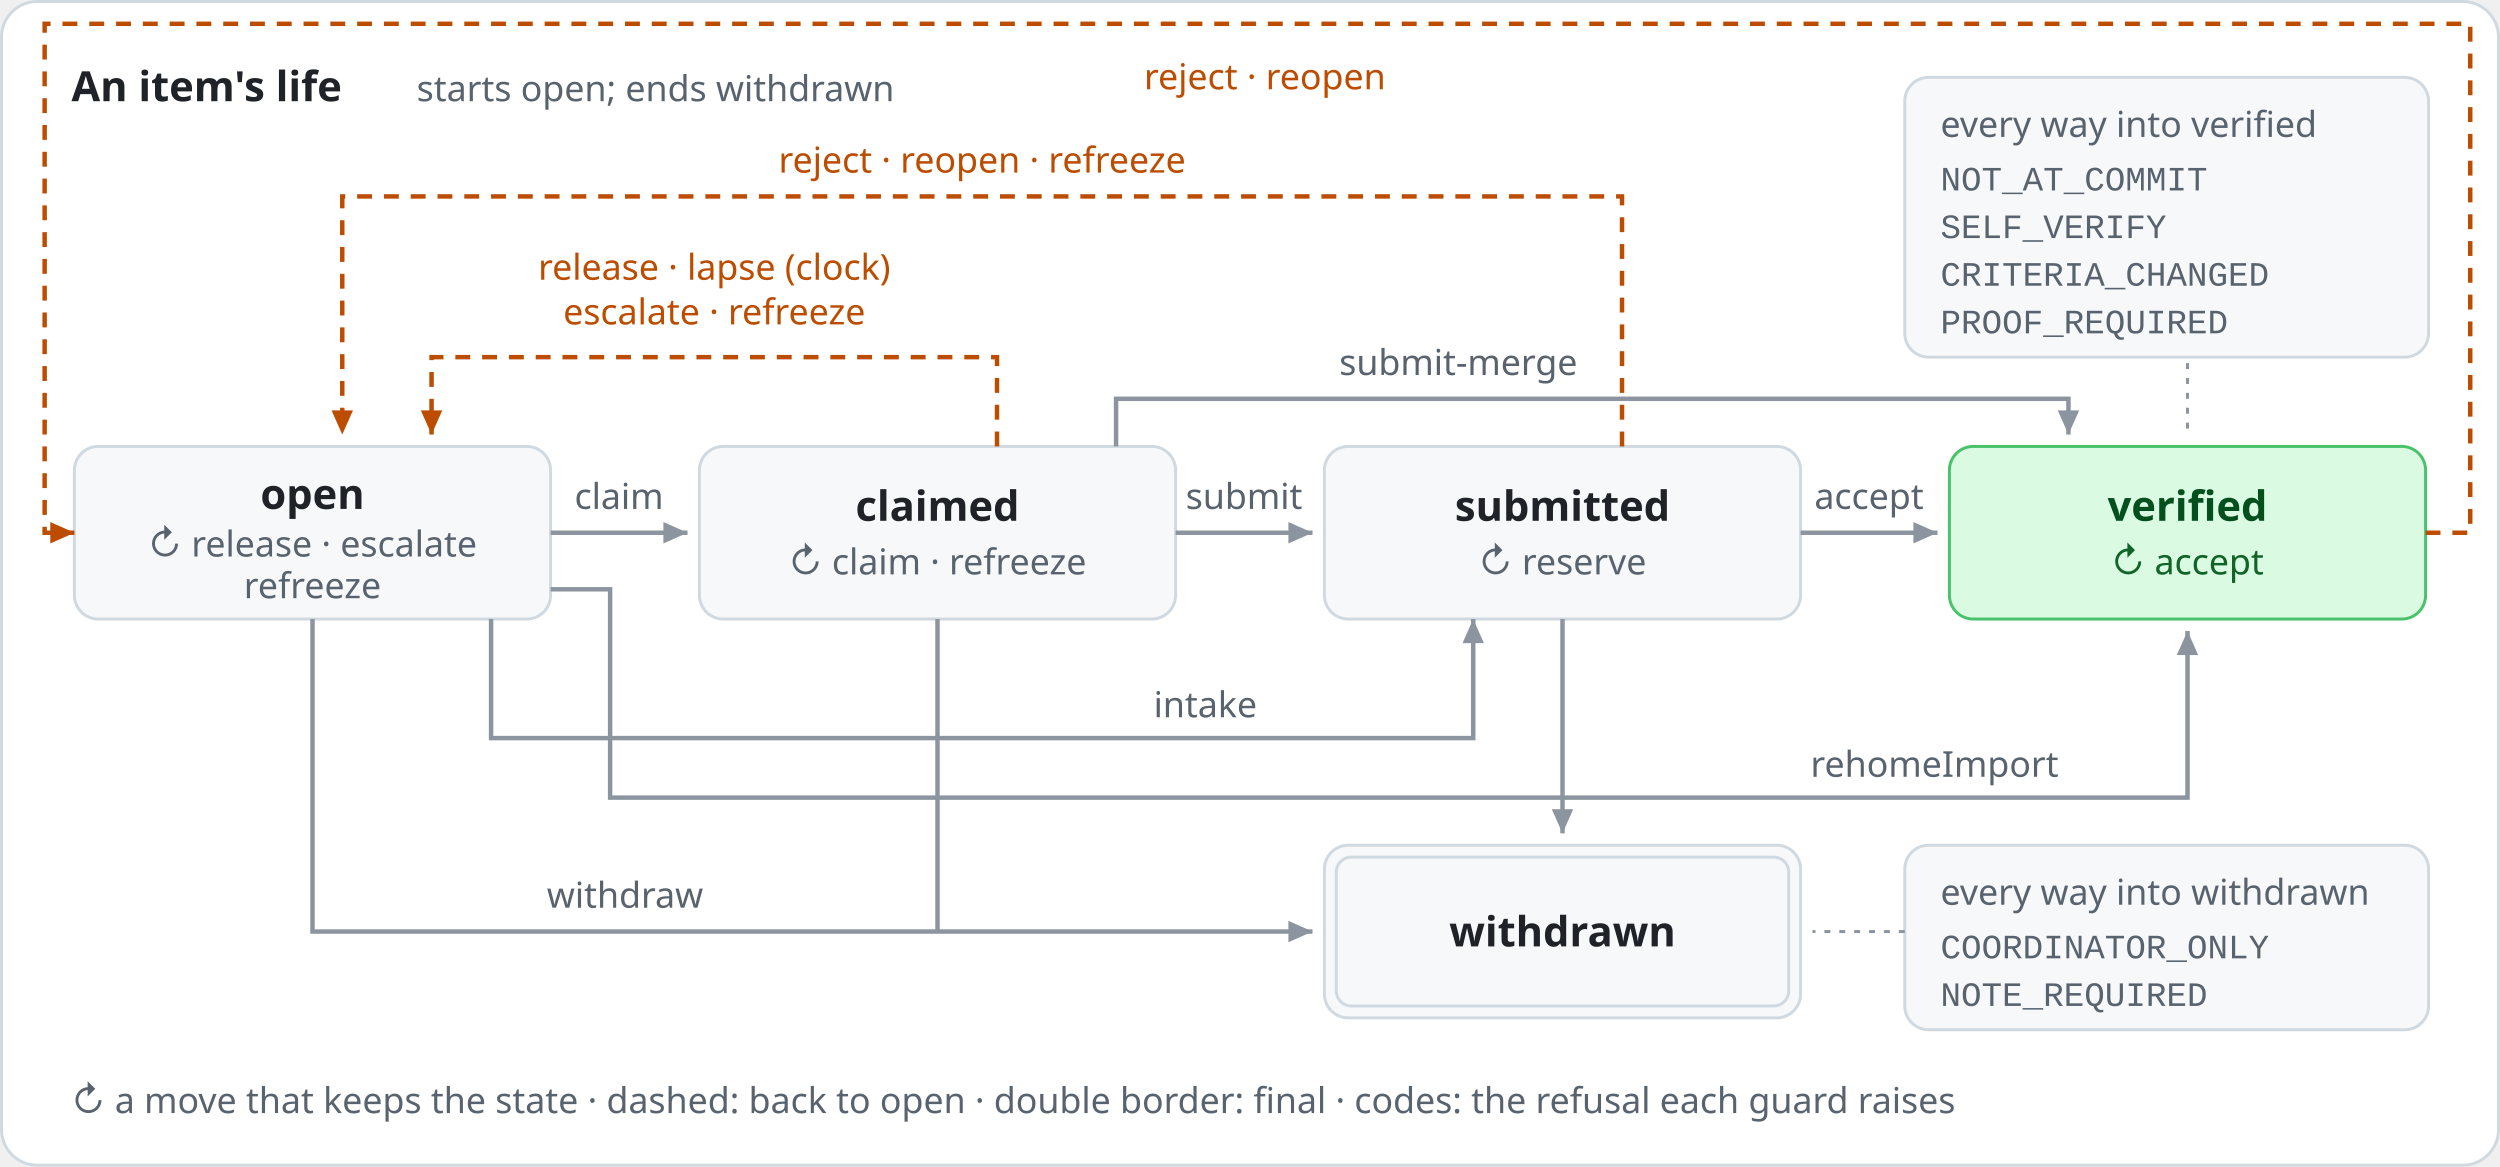
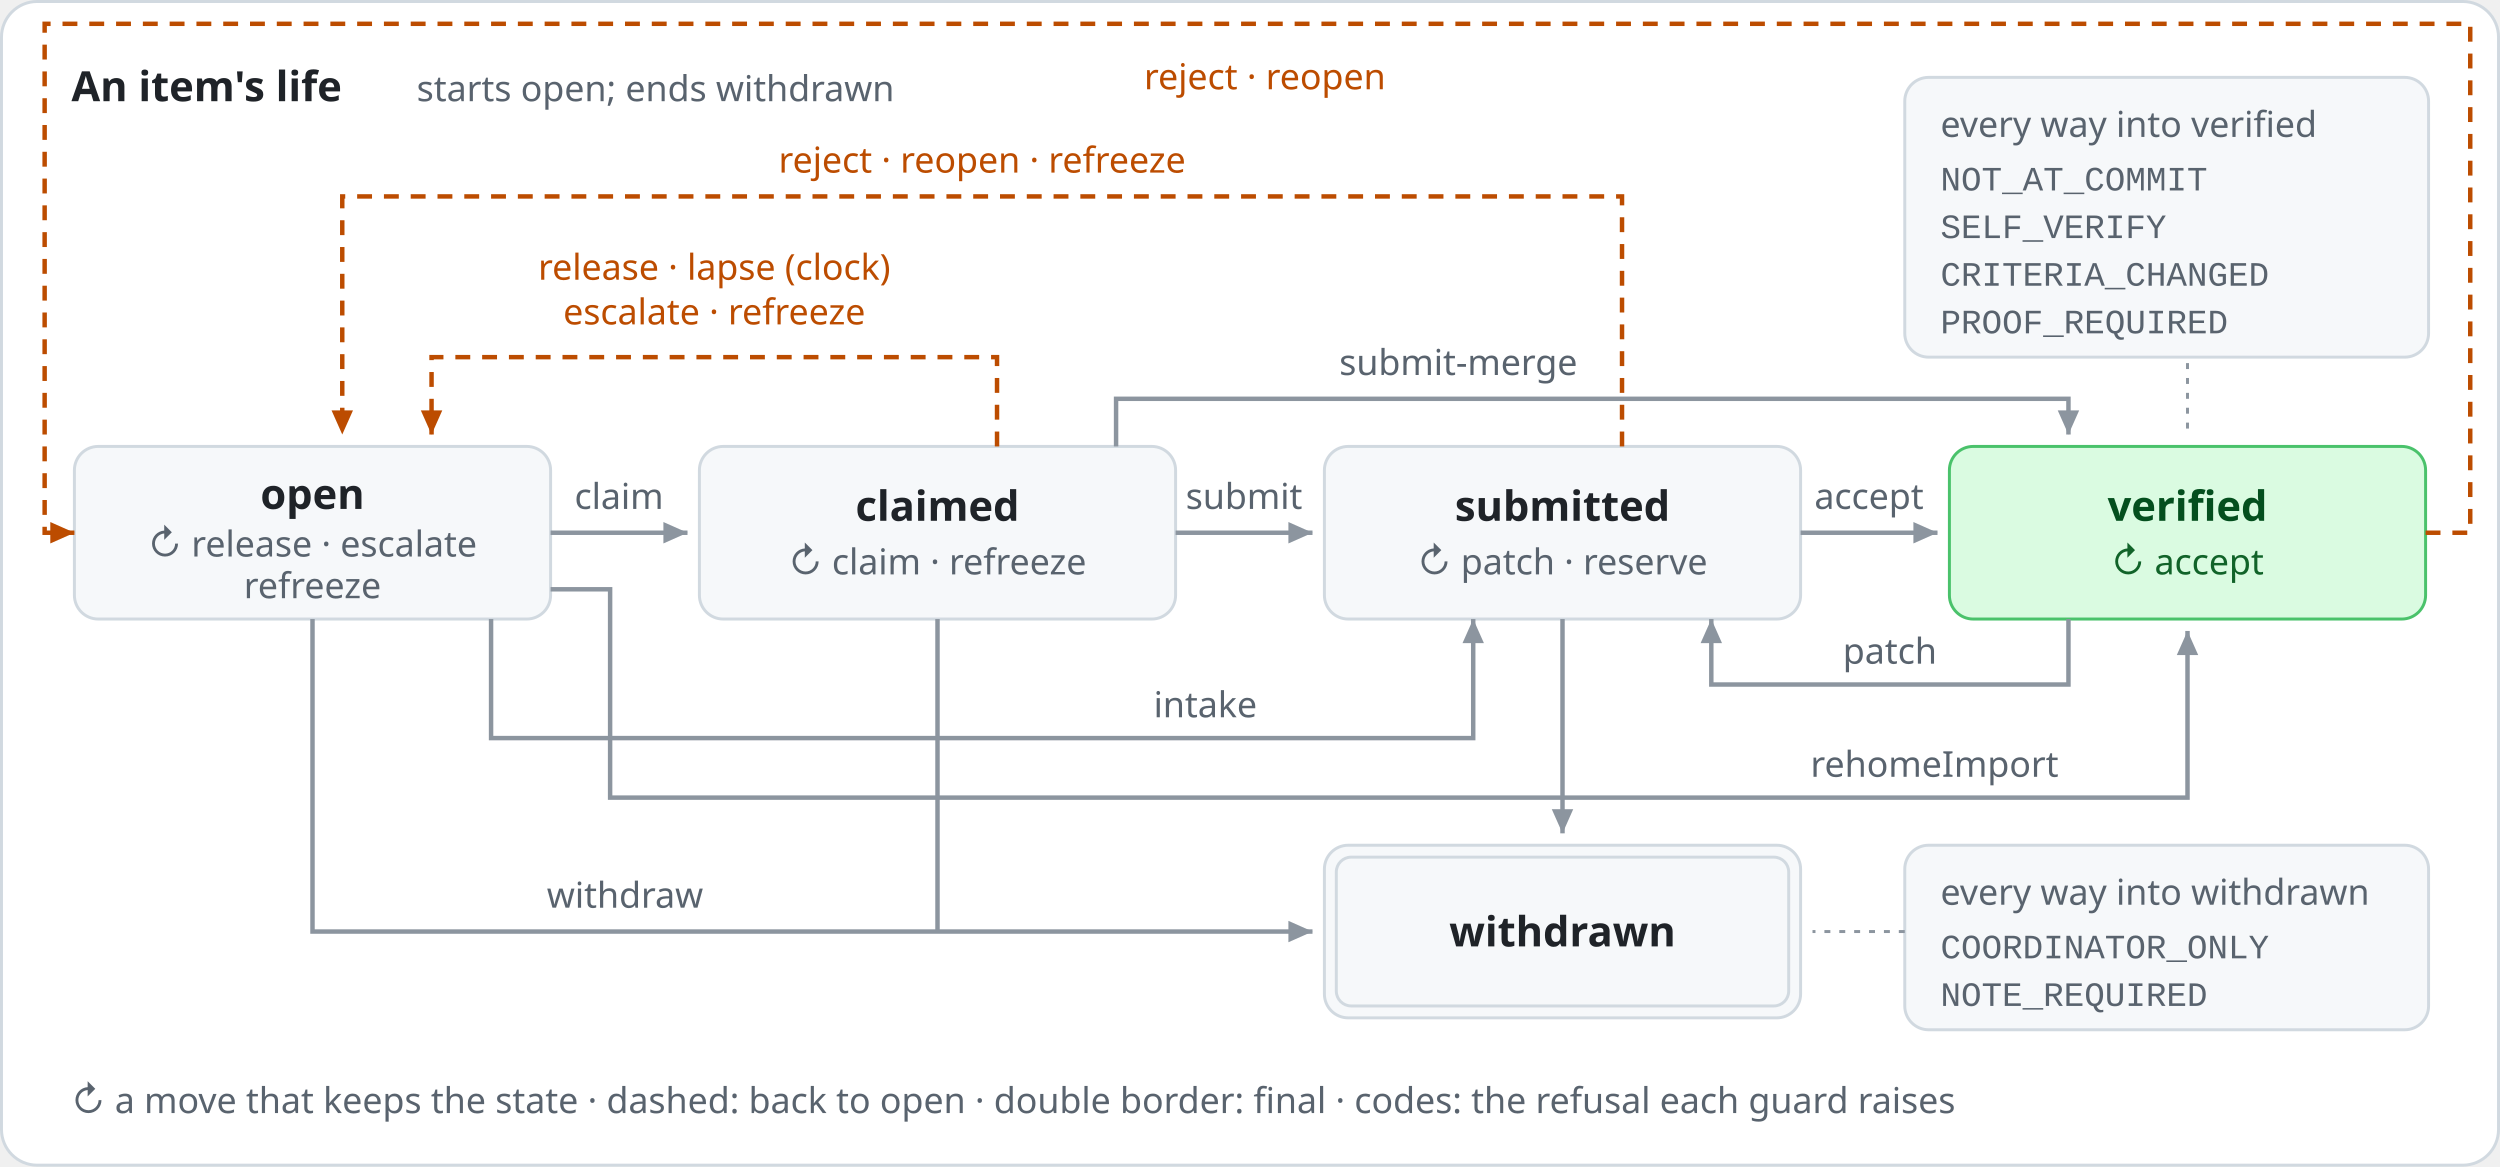
<svg xmlns="http://www.w3.org/2000/svg" viewBox="0 0 840 392" width="840" height="392" role="img" aria-labelledby="title desc">
  <style>
text { font-family: -apple-system, BlinkMacSystemFont, 'Segoe UI', 'Noto Sans', Helvetica, Arial, sans-serif; fill: #1f2328; }
.mono { font-family: ui-monospace, SFMono-Regular, 'SF Mono', Menlo, Consolas, 'Liberation Mono', monospace; }
.card { fill: #ffffff; stroke: #d1d9e0; }
.head { font-size: 14px; font-weight: 600; }
.aside { font-size: 12px; fill: #59636e; }
.t1 { font-size: 14px; font-weight: 600; }
.t2 { font-size: 12px; fill: #59636e; }
.label { font-size: 12px; fill: #59636e; }
.code { font-size: 11.5px; fill: #59636e; }
.edge { fill: none; stroke: #8c959f; stroke-width: 1.5; }
.edge.back { stroke: #bc4c00; stroke-dasharray: 5 4; }
.edge.leader { stroke-width: 1; stroke-dasharray: 2 3; }
.tip { fill: #8c959f; }
.tip.back { fill: #bc4c00; }
.label.back { fill: #bc4c00; }
.frame { fill: none; stroke: #d1d9e0; stroke-dasharray: 4 4; }
.plain rect { fill: #f6f8fa; stroke: #d1d9e0; }
.person rect { fill: #ddf4ff; stroke: #54aeff; }
.person .t1 { fill: #0a3069; } .person .t2 { fill: #0550ae; }
.agent rect { fill: #fbefff; stroke: #c297ff; }
.agent .t1 { fill: #3e1f79; } .agent .t2 { fill: #6639ba; }
.check rect { fill: #fff8c5; stroke: #d4a72c; }
.check .t1 { fill: #4d2d00; } .check .t2 { fill: #7d4e00; }
.done rect { fill: #dafbe1; stroke: #4ac26b; }
.done .t1 { fill: #044f1e; } .done .t2 { fill: #116329; }

</style>
  <defs>
    <marker id="tip" viewBox="0 0 10 10" refX="9" refY="5" markerWidth="9" markerHeight="9" markerUnits="userSpaceOnUse" orient="auto">
      <path class="tip" d="M0 1 L9 5 L0 9 z" />
    </marker>
    <marker id="tip-back" viewBox="0 0 10 10" refX="9" refY="5" markerWidth="9" markerHeight="9" markerUnits="userSpaceOnUse" orient="auto">
      <path class="tip back" d="M0 1 L9 5 L0 9 z" />
    </marker>
  </defs>
  <rect class="card" x="0.5" y="0.5" width="839" height="391" rx="12" />
  <text class="head" x="24" y="34">An item's life</text>
  <text class="aside" x="140" y="34">starts open; ends withdrawn</text>
  <g class="plain">
    <rect x="25" y="150" width="160" height="58" rx="8" />
    <text class="t1" x="105" y="171" text-anchor="middle">open</text>
    <text class="t2" x="105" y="187" text-anchor="middle">↻ release · escalate</text>
    <text class="t2" x="105" y="201" text-anchor="middle">refreeze</text>
  </g>
  <g class="plain">
    <rect x="235" y="150" width="160" height="58" rx="8" />
    <text class="t1" x="315" y="175" text-anchor="middle">claimed</text>
    <text class="t2" x="315" y="193" text-anchor="middle">↻ claim · refreeze</text>
  </g>
  <g class="plain">
    <rect x="445" y="150" width="160" height="58" rx="8" />
    <text class="t1" x="525" y="175" text-anchor="middle">submitted</text>
-     <text class="t2" x="525" y="193" text-anchor="middle">↻ reserve</text>
+     <text class="t2" x="525" y="193" text-anchor="middle">↻ patch · reserve</text>
  </g>
  <g class="done">
    <rect x="655" y="150" width="160" height="58" rx="8" />
    <text class="t1" x="735" y="175" text-anchor="middle">verified</text>
    <text class="t2" x="735" y="193" text-anchor="middle">↻ accept</text>
  </g>
  <g class="plain" data-final="withdrawn">
    <rect x="445" y="284" width="160" height="58" rx="8" />
    <rect x="449" y="288" width="152" height="50" rx="5" fill="none" />
    <text class="t1" x="525" y="318" text-anchor="middle">withdrawn</text>
  </g>
+   <path class="edge" d="M 695 208 L 695 230 L 575 230 L 575 208" marker-end="url(#tip)" />
+   <text class="label" x="635" y="223" text-anchor="middle">patch</text>
  <path class="edge" d="M 185 198 L 205 198 L 205 268 L 735 268 L 735 212" marker-end="url(#tip)" />
  <text class="label" x="650" y="261" text-anchor="middle">rehomeImport</text>
  <path class="edge" d="M 165 208 L 165 248 L 495 248 L 495 208" marker-end="url(#tip)" />
  <text class="label" x="405" y="241" text-anchor="middle">intake</text>
  <path class="edge" d="M 185 179 L 231 179" marker-end="url(#tip)" />
  <text class="label" x="208" y="171" text-anchor="middle">claim</text>
  <path class="edge back" d="M 335 150 L 335 120 L 145 120 L 145 146" marker-end="url(#tip-back)" />
  <text class="label back" x="240" y="94" text-anchor="middle">release · lapse (clock)</text>
  <text class="label back" x="240" y="109" text-anchor="middle">escalate · refreeze</text>
  <path class="edge" d="M 395 179 L 441 179" marker-end="url(#tip)" />
  <text class="label" x="418" y="171" text-anchor="middle">submit</text>
  <path class="edge" d="M 375 150 L 375 134 L 695 134 L 695 146" marker-end="url(#tip)" />
  <text class="label" x="490" y="126" text-anchor="middle">submit-merge</text>
  <path class="edge" d="M 605 179 L 651 179" marker-end="url(#tip)" />
  <text class="label" x="628" y="171" text-anchor="middle">accept</text>
  <path class="edge back" d="M 545 150 L 545 66 L 115 66 L 115 146" marker-end="url(#tip-back)" />
  <text class="label back" x="330" y="58" text-anchor="middle">reject · reopen · refreeze</text>
  <path class="edge back" d="M 815 179 L 830 179 L 830 8 L 15 8 L 15 179 L 25 179" marker-end="url(#tip-back)" />
  <text class="label back" x="425" y="30" text-anchor="middle">reject · reopen</text>
  <path class="edge" d="M 105 208 L 105 313 L 441 313" marker-end="url(#tip)" />
  <text class="label" x="210" y="305" text-anchor="middle">withdraw</text>
  <path class="edge" d="M 315 208 L 315 313" />
  <path class="edge" d="M 525 208 L 525 280" marker-end="url(#tip)" />
  <g class="plain">
    <rect x="640" y="26" width="176" height="94" rx="8" />
  </g>
  <text class="label" x="652" y="46">every way into verified</text>
  <text class="code mono" x="652" y="64">NOT_AT_COMMIT</text>
  <text class="code mono" x="652" y="80">SELF_VERIFY</text>
  <text class="code mono" x="652" y="96">CRITERIA_CHANGED</text>
  <text class="code mono" x="652" y="112">PROOF_REQUIRED</text>
  <path class="edge leader" d="M 735 122 L 735 146" />
  <g class="plain">
    <rect x="640" y="284" width="176" height="62" rx="8" />
  </g>
  <text class="label" x="652" y="304">every way into withdrawn</text>
  <text class="code mono" x="652" y="322">COORDINATOR_ONLY</text>
  <text class="code mono" x="652" y="338">NOTE_REQUIRED</text>
  <path class="edge leader" d="M 640 313 L 609 313" />
  <text class="aside" x="24" y="374">↻ a move that keeps the state · dashed: back to open · double border: final · codes: the refusal each guard raises</text>
</svg>
